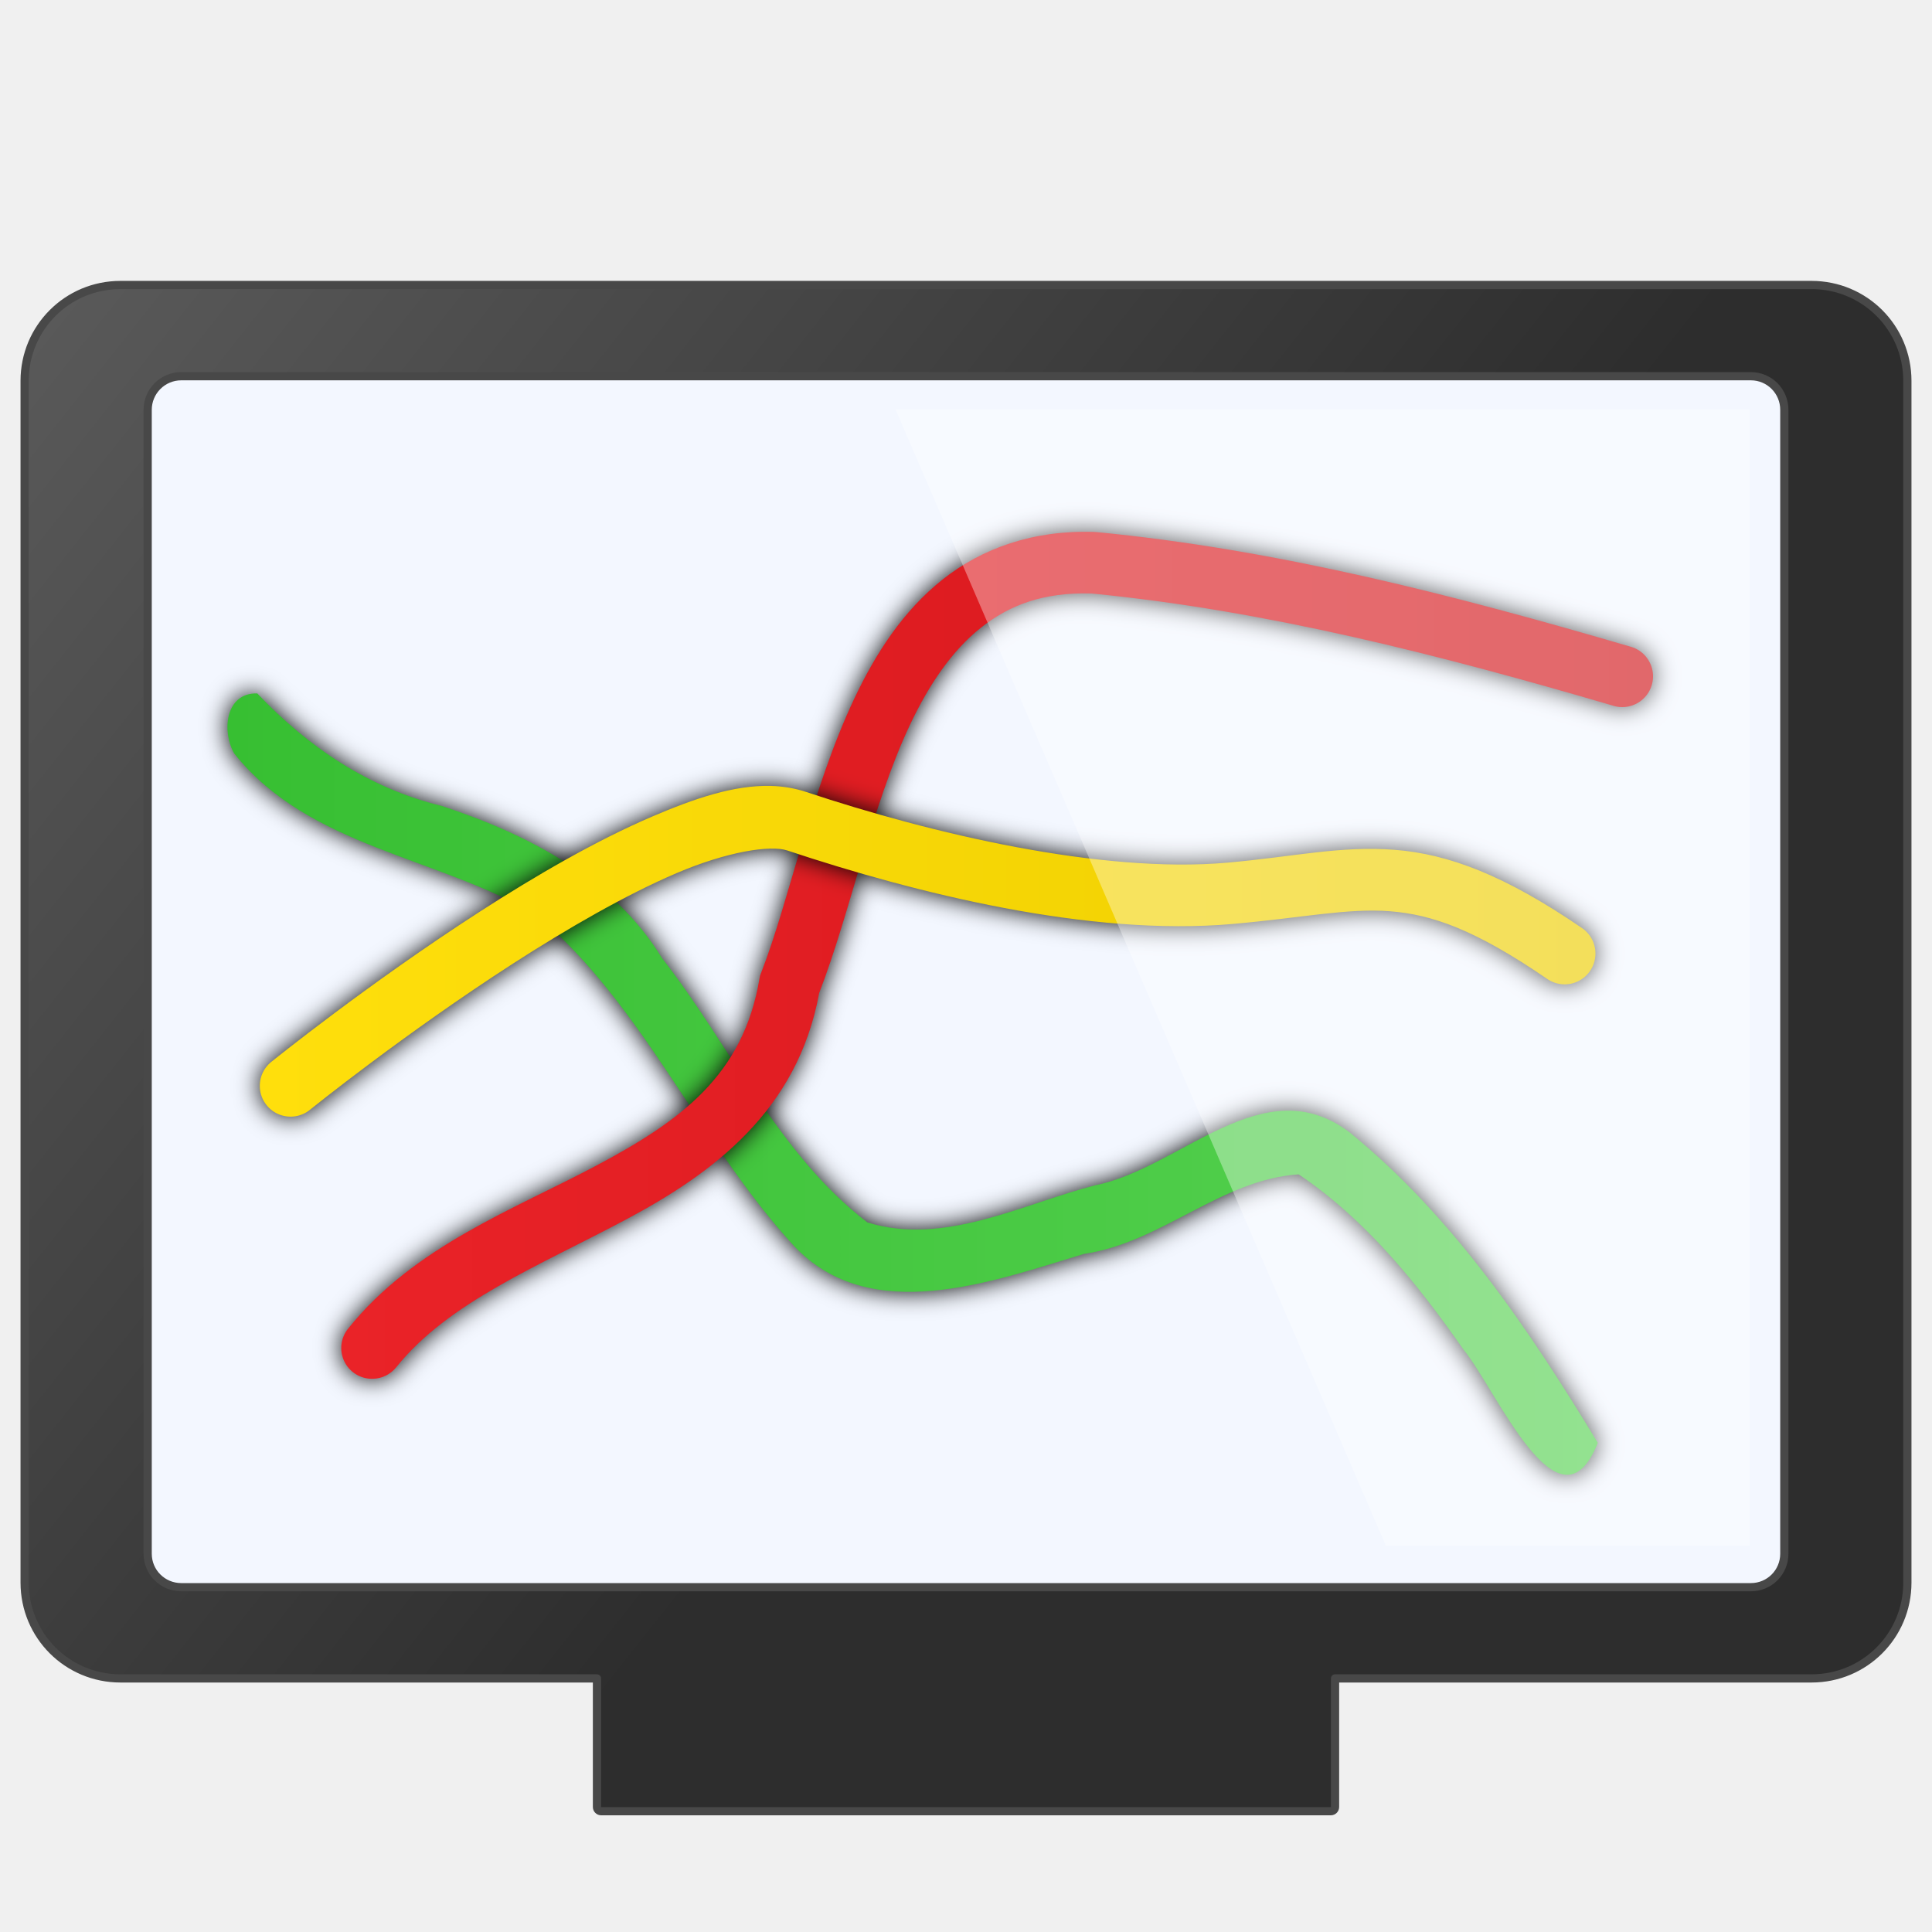
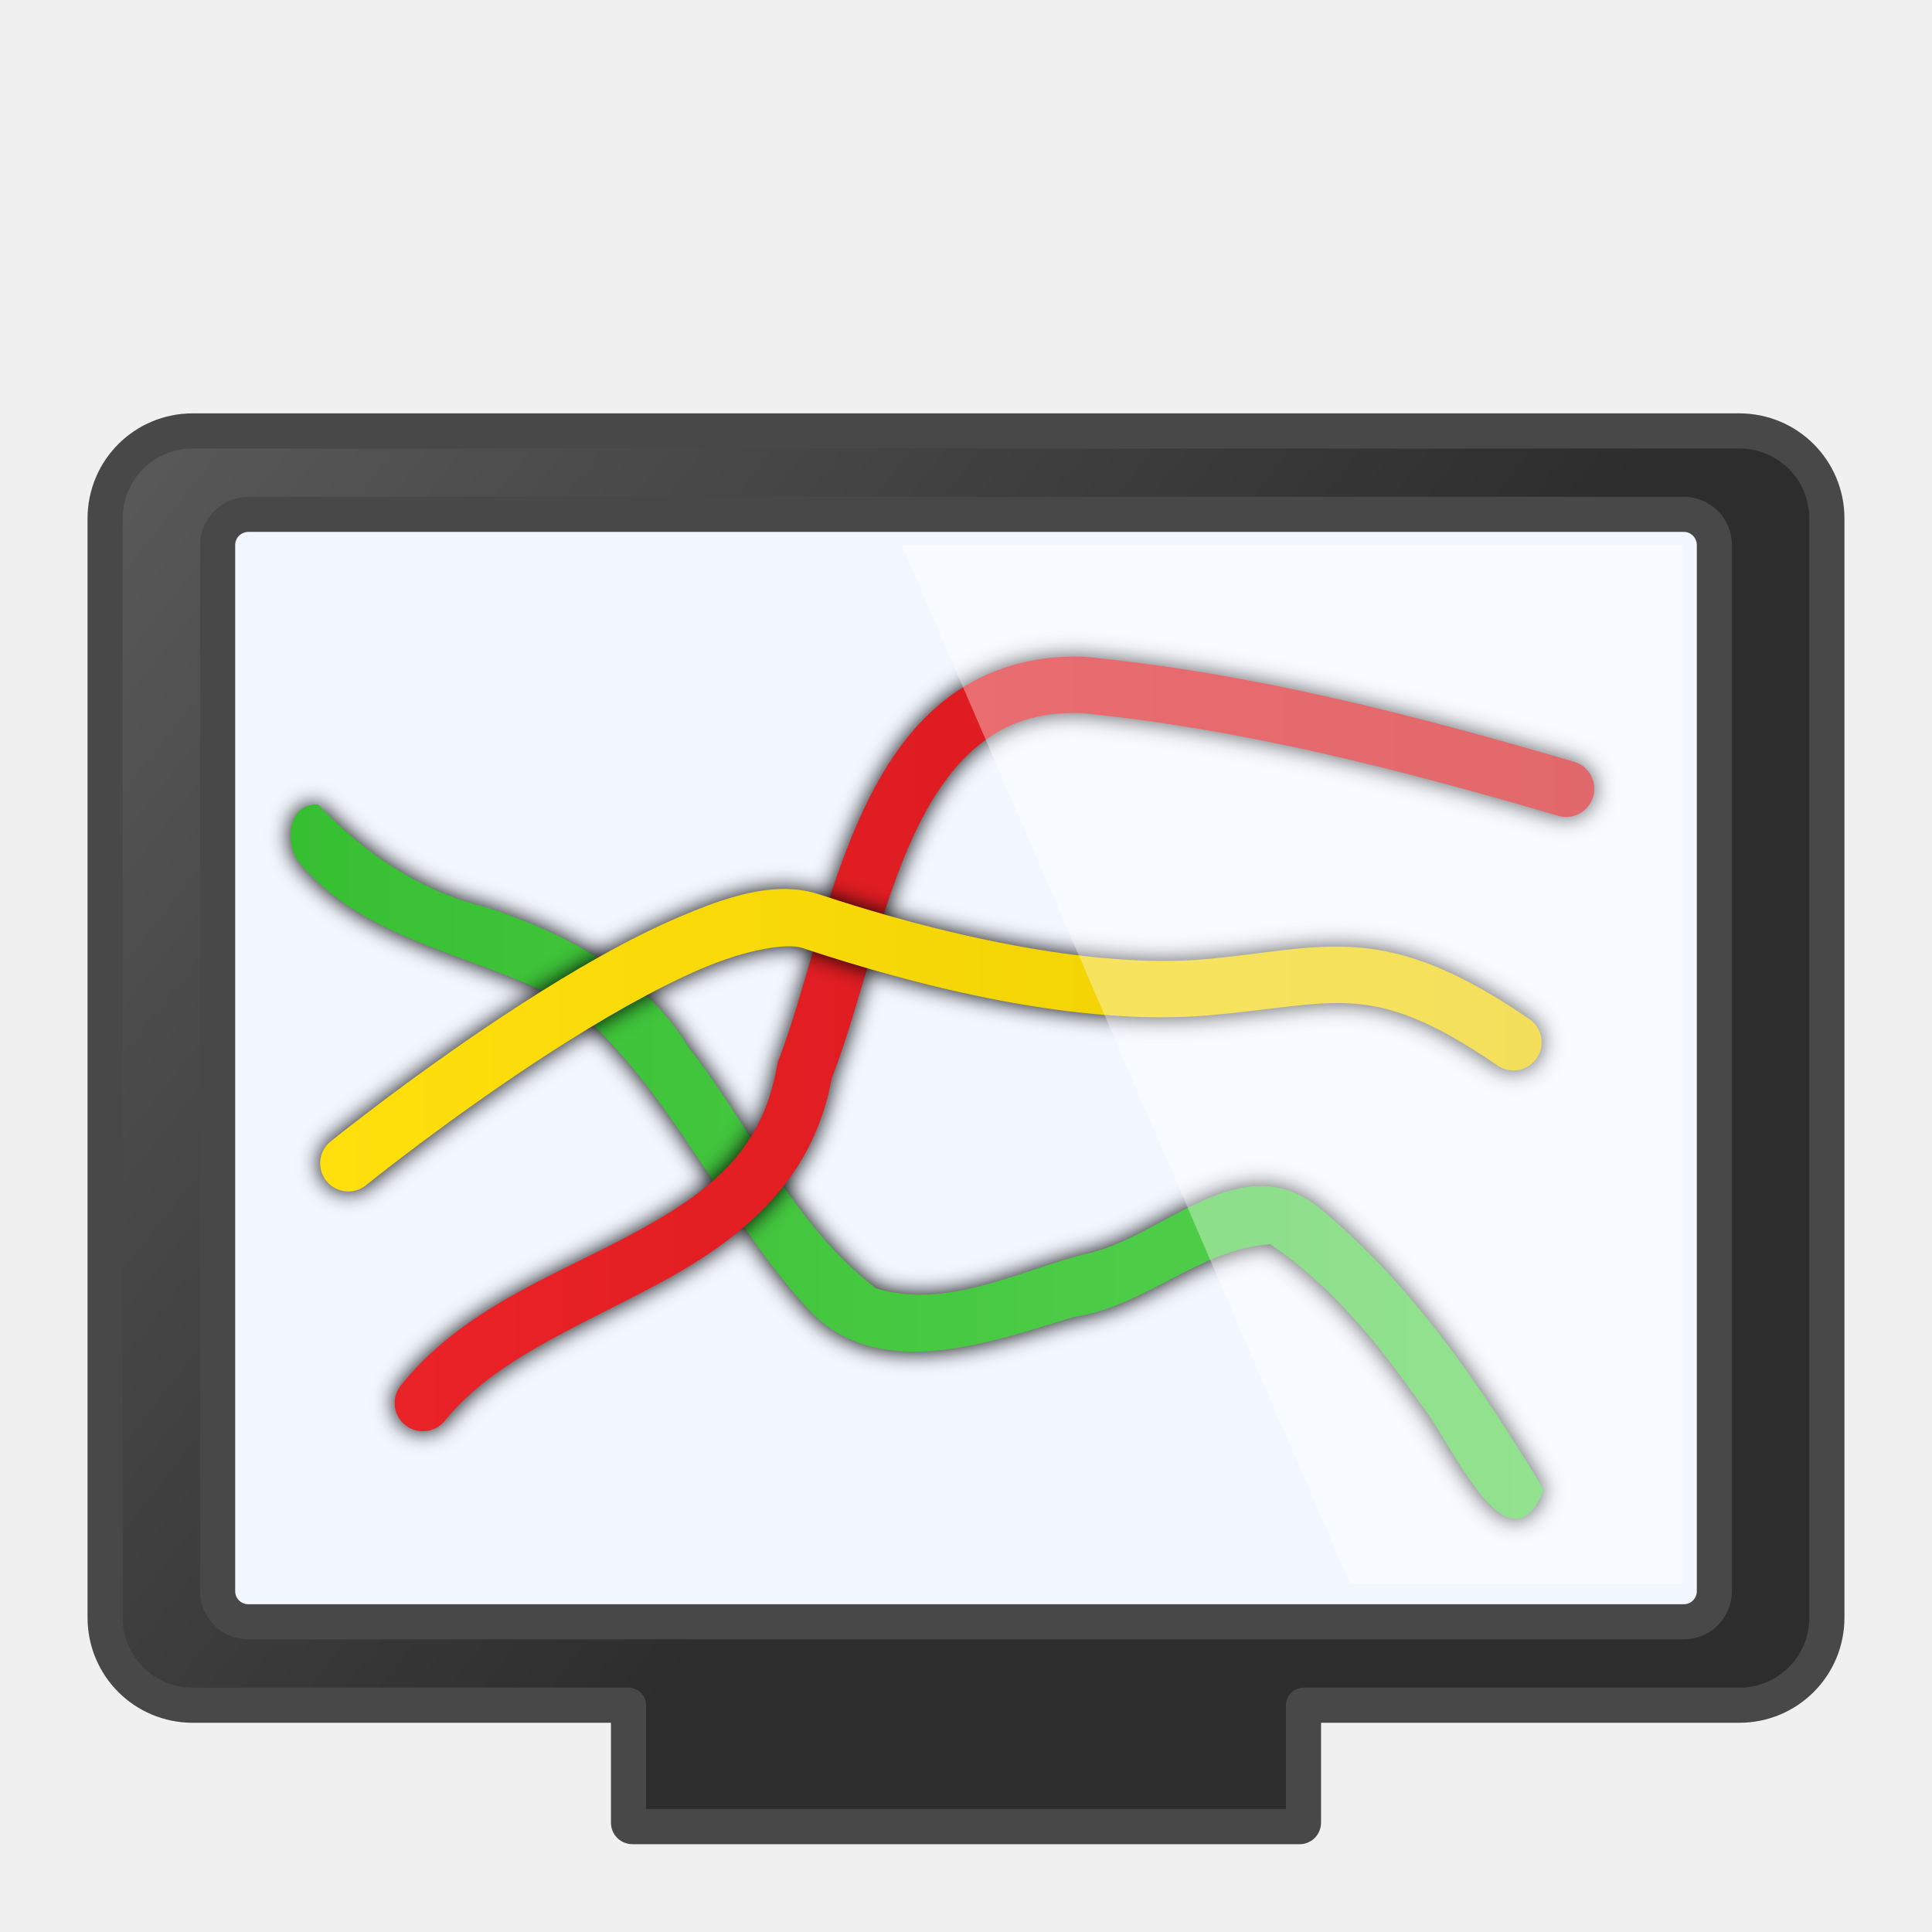
- <svg xmlns="http://www.w3.org/2000/svg" xmlns:xlink="http://www.w3.org/1999/xlink" width="470.594" height="470.59" id="svg2" version="1.1">
+ <svg xmlns="http://www.w3.org/2000/svg" xmlns:xlink="http://www.w3.org/1999/xlink" width="110" height="110" id="svg2" version="1.1">
  <defs id="defs4">
    <linearGradient id="linearGradient4018">
      <stop style="stop-color:#ffdf0c;stop-opacity:1;" offset="0" id="stop4020" />
      <stop style="stop-color:#edce00;stop-opacity:1;" offset="1" id="stop4022" />
    </linearGradient>
    <linearGradient id="linearGradient3992">
      <stop style="stop-color:#ea2328;stop-opacity:1;" offset="0" id="stop3994" />
      <stop style="stop-color:#d11419;stop-opacity:1;" offset="1" id="stop3996" />
    </linearGradient>
    <linearGradient id="linearGradient3946">
      <stop style="stop-color:#57d252;stop-opacity:1;" offset="0" id="stop3948" />
      <stop style="stop-color:#37bf32;stop-opacity:1;" offset="1" id="stop3950" />
    </linearGradient>
    <linearGradient id="linearGradient3855">
      <stop style="stop-color:#595959;stop-opacity:1;" offset="0" id="stop3857" />
      <stop style="stop-color:#2d2d2d;stop-opacity:1;" offset="1" id="stop3859" />
    </linearGradient>
    <linearGradient id="linearGradient3847">
      <stop style="stop-color:#000000;stop-opacity:1;" offset="0" id="stop3849" />
      <stop style="stop-color:#000000;stop-opacity:0;" offset="1" id="stop3851" />
    </linearGradient>
    <linearGradient xlink:href="#linearGradient3855" id="linearGradient3861" x1="523.779" y1="279.595" x2="772.246" y2="476.575" gradientUnits="userSpaceOnUse" />
    <linearGradient xlink:href="#linearGradient3855" id="linearGradient3865" gradientUnits="userSpaceOnUse" x1="523.779" y1="279.595" x2="772.246" y2="476.575" gradientTransform="matrix(0.869247,0,0,0.8690476,97.87163,57.64652)" />
    <linearGradient xlink:href="#linearGradient3855" id="linearGradient3870" gradientUnits="userSpaceOnUse" x1="523.779" y1="279.595" x2="772.246" y2="476.575" gradientTransform="matrix(0.3920705,0,0,0.1309524,455.0419,562.3704)" />
    <linearGradient xlink:href="#linearGradient3855" id="linearGradient3872" gradientUnits="userSpaceOnUse" x1="523.779" y1="279.595" x2="772.246" y2="476.575" />
    <linearGradient xlink:href="#linearGradient3855" id="linearGradient3875" gradientUnits="userSpaceOnUse" x1="523.779" y1="279.595" x2="772.246" y2="476.575" />
    <linearGradient xlink:href="#linearGradient3855" id="linearGradient3878" gradientUnits="userSpaceOnUse" x1="523.779" y1="279.595" x2="772.246" y2="476.575" gradientTransform="translate(-692.9647,172.7361)" />
    <filter id="filter3928" width="1" height="1" x="0" y="0" color-interpolation-filters="sRGB">
      <feFlood id="feFlood3930" flood-opacity="0.997" flood-color="rgb(0,0,0)" result="flood" />
      <feComposite id="feComposite3932" in2="SourceGraphic" in="flood" operator="in" result="composite1" />
      <feGaussianBlur id="feGaussianBlur3934" stdDeviation="3" result="blur" />
      <feOffset id="feOffset3936" dx="0" dy="0" result="offset" />
      <feComposite id="feComposite3938" in2="offset" in="SourceGraphic" operator="over" result="composite2" />
    </filter>
    <linearGradient xlink:href="#linearGradient3946" id="linearGradient3952" x1="-104.472" y1="610.377" x2="229.762" y2="610.377" gradientUnits="userSpaceOnUse" />
    <linearGradient xlink:href="#linearGradient3946" id="linearGradient3955" gradientUnits="userSpaceOnUse" x1="-104.472" y1="610.377" x2="229.762" y2="610.377" />
    <linearGradient xlink:href="#linearGradient3946" id="linearGradient3958" gradientUnits="userSpaceOnUse" x1="-104.472" y1="610.377" x2="229.762" y2="610.377" />
    <linearGradient xlink:href="#linearGradient3946" id="linearGradient3961" gradientUnits="userSpaceOnUse" x1="-104.472" y1="610.377" x2="229.762" y2="610.377" gradientTransform="translate(3.030458,13.13198)" />
    <filter id="filter3963" color-interpolation-filters="sRGB">
      <feFlood id="feFlood3965" flood-opacity="0.997" flood-color="rgb(0,0,0)" result="flood" />
      <feComposite id="feComposite3967" in2="SourceGraphic" in="flood" operator="in" result="composite1" />
      <feGaussianBlur id="feGaussianBlur3969" stdDeviation="3" result="blur" />
      <feOffset id="feOffset3971" dx="0" dy="0" result="offset" />
      <feComposite id="feComposite3973" in2="offset" in="SourceGraphic" operator="over" result="composite2" />
    </filter>
    <linearGradient xlink:href="#linearGradient3992" id="linearGradient3998" x1="-92.44" y1="609.533" x2="227.078" y2="609.533" gradientUnits="userSpaceOnUse" gradientTransform="translate(-22.22336,-18.18275)" />
    <filter id="filter4000" color-interpolation-filters="sRGB">
      <feFlood id="feFlood4002" flood-opacity="0.997" flood-color="rgb(0,0,0)" result="flood" />
      <feComposite id="feComposite4004" in2="SourceGraphic" in="flood" operator="in" result="composite1" />
      <feGaussianBlur id="feGaussianBlur4006" stdDeviation="3" result="blur" />
      <feOffset id="feOffset4008" dx="0" dy="0" result="offset" />
      <feComposite id="feComposite4010" in2="offset" in="SourceGraphic" operator="over" result="composite2" />
    </filter>
    <linearGradient xlink:href="#linearGradient4018" id="linearGradient4024" x1="-106.63" y1="587.336" x2="218.632" y2="587.336" gradientUnits="userSpaceOnUse" gradientTransform="translate(1.28101,3.030492)" />
    <filter id="filter4026" color-interpolation-filters="sRGB">
      <feFlood id="feFlood4028" flood-opacity="0.997" flood-color="rgb(0,0,0)" result="flood" />
      <feComposite id="feComposite4030" in2="SourceGraphic" in="flood" operator="in" result="composite1" />
      <feGaussianBlur id="feGaussianBlur4032" stdDeviation="3" result="blur" />
      <feOffset id="feOffset4034" dx="0" dy="0" result="offset" />
      <feComposite id="feComposite4036" in2="offset" in="SourceGraphic" operator="over" result="composite2" />
    </filter>
    <linearGradient xlink:href="#linearGradient3946" id="linearGradient4043" gradientUnits="userSpaceOnUse" gradientTransform="translate(3.030458,13.13198)" x1="-104.472" y1="610.377" x2="229.762" y2="610.377" />
    <linearGradient xlink:href="#linearGradient3992" id="linearGradient4045" gradientUnits="userSpaceOnUse" gradientTransform="translate(-22.22336,-18.18275)" x1="-92.44" y1="609.533" x2="227.078" y2="609.533" />
    <linearGradient xlink:href="#linearGradient4018" id="linearGradient4047" gradientUnits="userSpaceOnUse" gradientTransform="translate(1.28101,3.030492)" x1="-106.63" y1="587.336" x2="218.632" y2="587.336" />
    <linearGradient xlink:href="#linearGradient3855" id="linearGradient4065" gradientUnits="userSpaceOnUse" gradientTransform="translate(-692.9647,172.7361)" x1="523.779" y1="279.595" x2="772.246" y2="476.575" />
    <linearGradient xlink:href="#linearGradient3855" id="linearGradient4077" gradientUnits="userSpaceOnUse" gradientTransform="translate(-692.9647,172.7361)" x1="523.779" y1="279.595" x2="772.246" y2="476.575" />
    <linearGradient xlink:href="#linearGradient3946" id="linearGradient4079" gradientUnits="userSpaceOnUse" gradientTransform="translate(3.030458,13.13198)" x1="-104.472" y1="610.377" x2="229.762" y2="610.377" />
    <linearGradient xlink:href="#linearGradient3992" id="linearGradient4081" gradientUnits="userSpaceOnUse" gradientTransform="translate(-22.22336,-18.18275)" x1="-92.44" y1="609.533" x2="227.078" y2="609.533" />
    <linearGradient xlink:href="#linearGradient4018" id="linearGradient4083" gradientUnits="userSpaceOnUse" gradientTransform="translate(1.28101,3.030492)" x1="-106.63" y1="587.336" x2="218.632" y2="587.336" />
  </defs>
-   <g id="layer1" transform="translate(179.75,-350.41)">
-     <g id="g4067" transform="translate(-0.0041,-23.40608)">
+   <g id="layer1" transform="translate(180.5512,-688.3766)">
+     <g id="g4067" transform="matrix(0.213764,0,0,0.213764,-137.426,618.1636)">
      <g id="g4061">
        <rect style="color:#000000;fill:#f3f7ff;fill-opacity:1;fill-rule:nonzero;stroke:none;stroke-width:15;marker:none;visibility:visible;display:inline;overflow:visible;enable-background:accumulate" id="rect4049" width="420.223" height="310.117" x="-155.563" y="454.352" ry="1.037" />
-         <path style="color:#000000;fill:url(#linearGradient4077);fill-opacity:1;stroke:#484848;stroke-width:2;stroke-linecap:round;stroke-linejoin:round;stroke-miterlimit:4;stroke-opacity:1;stroke-dasharray:none;stroke-dashoffset:0;marker:none;visibility:visible;display:inline;overflow:visible;enable-background:accumulate" d="m -150.402,443.236 c -12.934,0 -23.344,10.409 -23.344,23.344 l 0,292.719 c 0,12.934 10.409,23.344 23.344,23.344 l 116.063,0 0,31.312 c 0,0.575 0.457,1.031 1.031,1.031 l 177.719,0 c 0.575,0 1.031,-0.457 1.031,-1.031 l 0,-31.312 116.062,0 c 12.934,0 23.344,-10.409 23.344,-23.344 l 0,-292.719 c 0,-12.934 -10.409,-23.344 -23.344,-23.344 l -411.906,0 z m 14.812,22.219 382.312,0 c 4.525,0 8.156,3.662 8.156,8.188 l 0,278.625 c 0,4.525 -3.631,8.156 -8.156,8.156 l -382.312,0 c -4.525,0 -8.188,-3.631 -8.188,-8.156 l 0,-278.625 c 0,-4.525 3.662,-8.188 8.188,-8.188 z" id="rect3069" />
+         <path style="color:#000000;fill:url(#linearGradient4077);fill-opacity:1;stroke:#484848;stroke-width:9.356;stroke-linecap:round;stroke-linejoin:round;stroke-miterlimit:4;stroke-opacity:1;stroke-dasharray:none;stroke-dashoffset:0;marker:none;visibility:visible;display:inline;overflow:visible;enable-background:accumulate" d="m -150.402,443.236 c -12.934,0 -23.344,10.409 -23.344,23.344 l 0,292.719 c 0,12.934 10.409,23.344 23.344,23.344 l 116.063,0 0,31.312 c 0,0.575 0.457,1.031 1.031,1.031 l 177.719,0 c 0.575,0 1.031,-0.457 1.031,-1.031 l 0,-31.312 116.062,0 c 12.934,0 23.344,-10.409 23.344,-23.344 l 0,-292.719 c 0,-12.934 -10.409,-23.344 -23.344,-23.344 l -411.906,0 z m 14.812,22.219 382.312,0 c 4.525,0 8.156,3.662 8.156,8.188 l 0,278.625 c 0,4.525 -3.631,8.156 -8.156,8.156 l -382.312,0 c -4.525,0 -8.188,-3.631 -8.188,-8.156 l 0,-278.625 c 0,-4.525 3.662,-8.188 8.188,-8.188 z" id="rect3069" />
      </g>
      <g transform="translate(-11.11168,15.15229)" id="g4038">
        <path style="font-size:medium;font-style:normal;font-variant:normal;font-weight:normal;font-stretch:normal;text-indent:0;text-align:start;text-decoration:none;line-height:normal;letter-spacing:normal;word-spacing:normal;text-transform:none;direction:ltr;block-progression:tb;writing-mode:lr-tb;text-anchor:start;baseline-shift:baseline;color:#000000;fill:url(#linearGradient4079);fill-opacity:1;stroke:none;stroke-width:0;marker:none;visibility:visible;display:inline;overflow:visible;filter:url(#filter3963);enable-background:accumulate;font-family:Sans;-inkscape-font-specification:Sans" d="m 225.312,527.569 c -12.505,13.134 -27.155,23.066 -44.967,27.412 -20.959,6.868 -41.741,17.611 -53.591,37.016 -16.701,21.32 -28.303,47.728 -50.048,64.415 -18.677,5.811 -37.64,-4.451 -55.515,-9.046 -20.744,-4.125 -40.957,-28.776 -61.933,-12.892 -25.209,20.482 -43.762,48.069 -60.47,75.63 9.387,23.566 24.7,-12.943 32.641,-22.606 11.229,-16.076 23.809,-31.736 40.23,-42.788 18.903,1.287 33.38,16.617 52.257,19.377 22.187,6.66 52.178,17.926 70.772,-2.051 23.023,-25.084 36.324,-58.146 62.509,-80.4 23.88,-14.281 55.527,-16.532 73.719,-39.421 3.055,-5.216 2.296,-14.84 -5.605,-14.648 z" id="path3940" transform="matrix(-1,0,0,1,119.3438,-4.1601031e-6)" />
        <path style="font-size:medium;font-style:normal;font-variant:normal;font-weight:normal;font-stretch:normal;text-indent:0;text-align:start;text-decoration:none;line-height:normal;letter-spacing:normal;word-spacing:normal;text-transform:none;direction:ltr;block-progression:tb;writing-mode:lr-tb;text-anchor:start;baseline-shift:baseline;color:#000000;fill:url(#linearGradient4081);fill-opacity:1;stroke:none;stroke-width:15;marker:none;visibility:visible;display:inline;overflow:visible;filter:url(#filter4000);enable-background:accumulate;font-family:Sans;-inkscape-font-specification:Sans" d="m -107.067,488.192 a 7.501,7.501 0 0 0 -5.875,12.281 c 16.1,20.078 40.515,29.046 60.656,39.781 20.141,10.735 35.551,21.776 39.5,45.469 l 0.156,0.75 0.281,0.719 c 6.946,17.84 12.064,44.195 22.594,66.562 5.265,11.184 11.997,21.539 21.562,29.125 9.565,7.586 22.005,12.08 36.938,11.594 l 0.25,-0.031 0.219,0 c 44.358,-4.271 87.742,-15.497 129.875,-27.844 a 7.501,7.501 0 1 0 -4.219,-14.375 c -41.71,12.223 -84.096,23.107 -126.781,27.25 -11.738,0.35 -20,-2.817 -26.969,-8.344 -7.002,-5.553 -12.64,-13.825 -17.312,-23.75 C 14.522,627.656 9.45,602.109 1.745,582.161 -3.518,553.433 -24.205,538.239 -45.223,527.036 -66.521,515.684 -88.535,506.89 -101.223,491.067 a 7.501,7.501 0 0 0 -5.844,-2.875 z" id="path3981" transform="matrix(1,0,0,-1,29.15304,1182.701)" />
        <path style="font-size:medium;font-style:normal;font-variant:normal;font-weight:normal;font-stretch:normal;text-indent:0;text-align:start;text-decoration:none;line-height:normal;letter-spacing:normal;word-spacing:normal;text-transform:none;direction:ltr;block-progression:tb;writing-mode:lr-tb;text-anchor:start;baseline-shift:baseline;color:#000000;fill:url(#linearGradient4083);fill-opacity:1;stroke:none;stroke-width:15;marker:none;visibility:visible;display:inline;overflow:visible;filter:url(#filter4026);enable-background:accumulate;font-family:Sans;-inkscape-font-specification:Sans" d="m 19.094,550.093 c -8.958,-0.223 -18.577,3.062 -28.813,7.438 -13.647,5.834 -28.353,14.37 -42.031,23.188 -27.357,17.635 -50.688,36.5 -50.688,36.5 a 7.501,7.501 0 1 0 9.438,11.656 c 0,0 22.847,-18.431 49.375,-35.531 13.264,-8.55 27.447,-16.728 39.781,-22 12.334,-5.272 22.892,-6.876 26.938,-5.531 31.299,10.406 73.514,21.016 108.594,17.906 16.963,-1.504 27.994,-3.894 38.219,-3.094 10.225,0.8 20.708,4.419 38.25,16.438 a 7.507,7.507 0 1 0 8.5,-12.375 c -18.749,-12.845 -32.45,-18.003 -45.594,-19.031 -13.144,-1.028 -24.659,1.704 -40.688,3.125 -30.903,2.74 -72.278,-7.118 -102.562,-17.188 -2.838,-0.943 -5.733,-1.426 -8.719,-1.5 z" id="path4012" />
      </g>
      <path id="path4059" d="m 246.477,473.545 -208.091,0 119.448,276.782 88.643,0 z" style="opacity:0.356;fill:#ffffff;fill-opacity:1;stroke:none" />
    </g>
  </g>
</svg>
